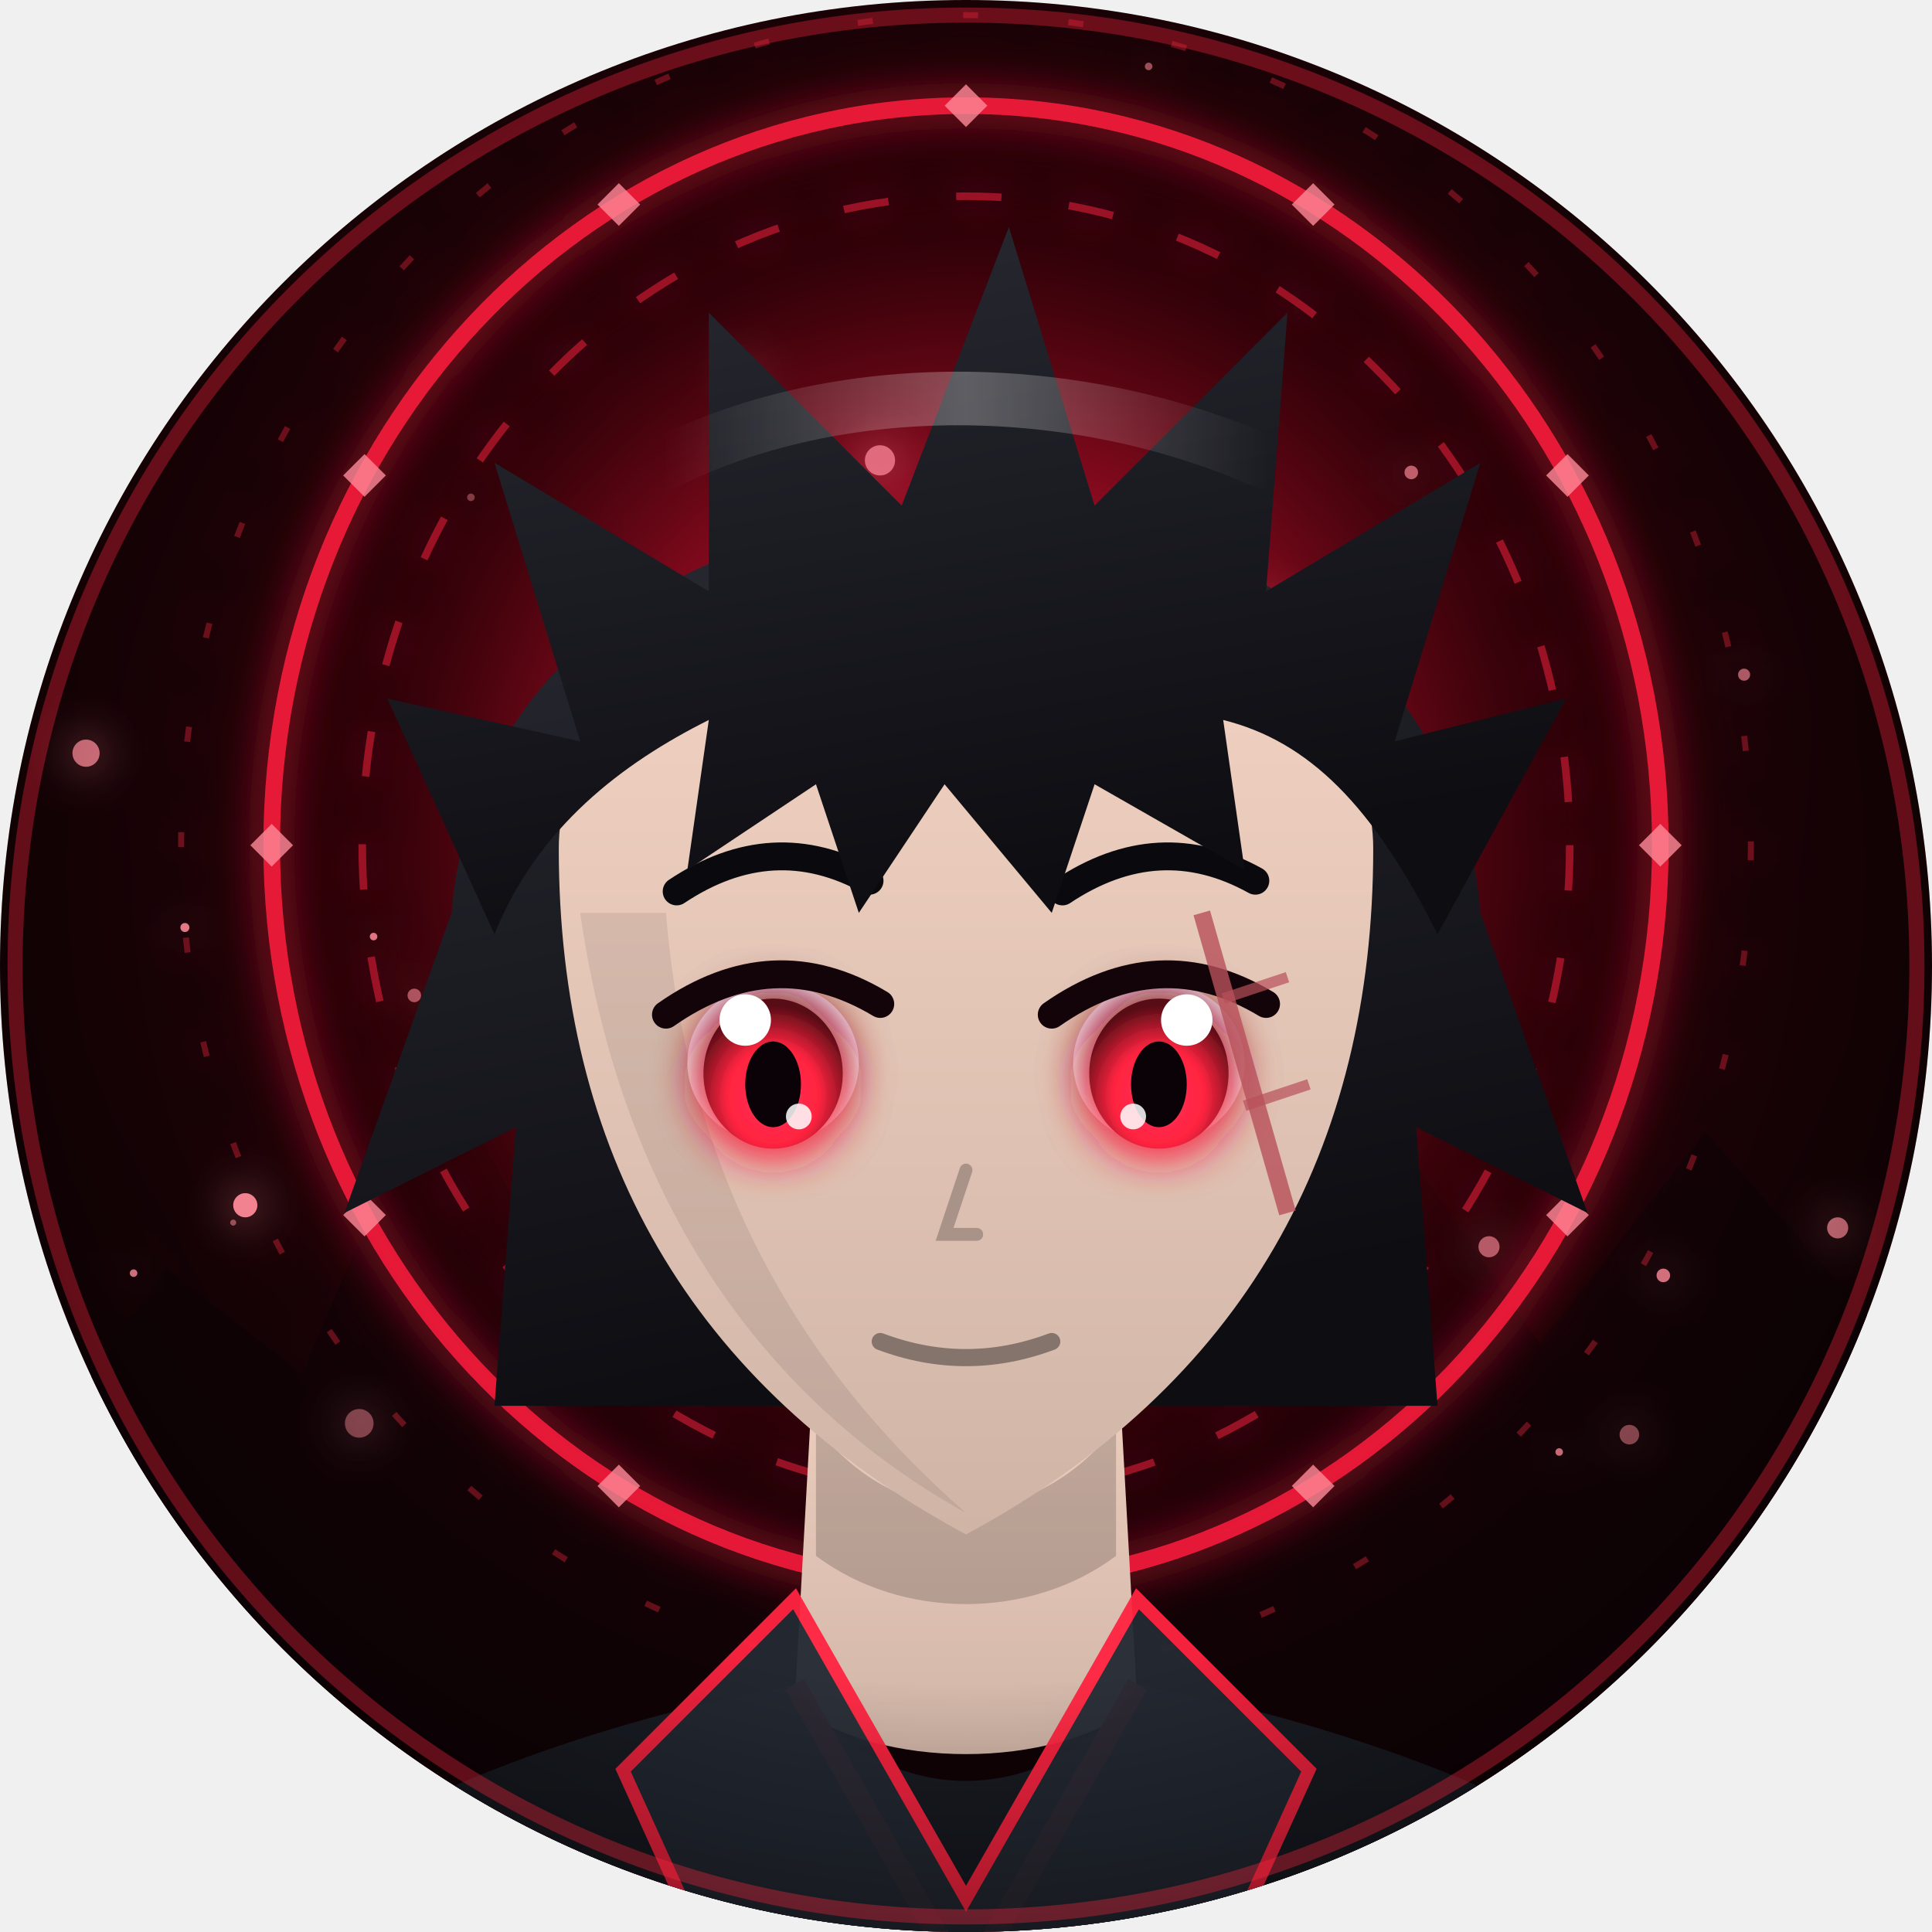
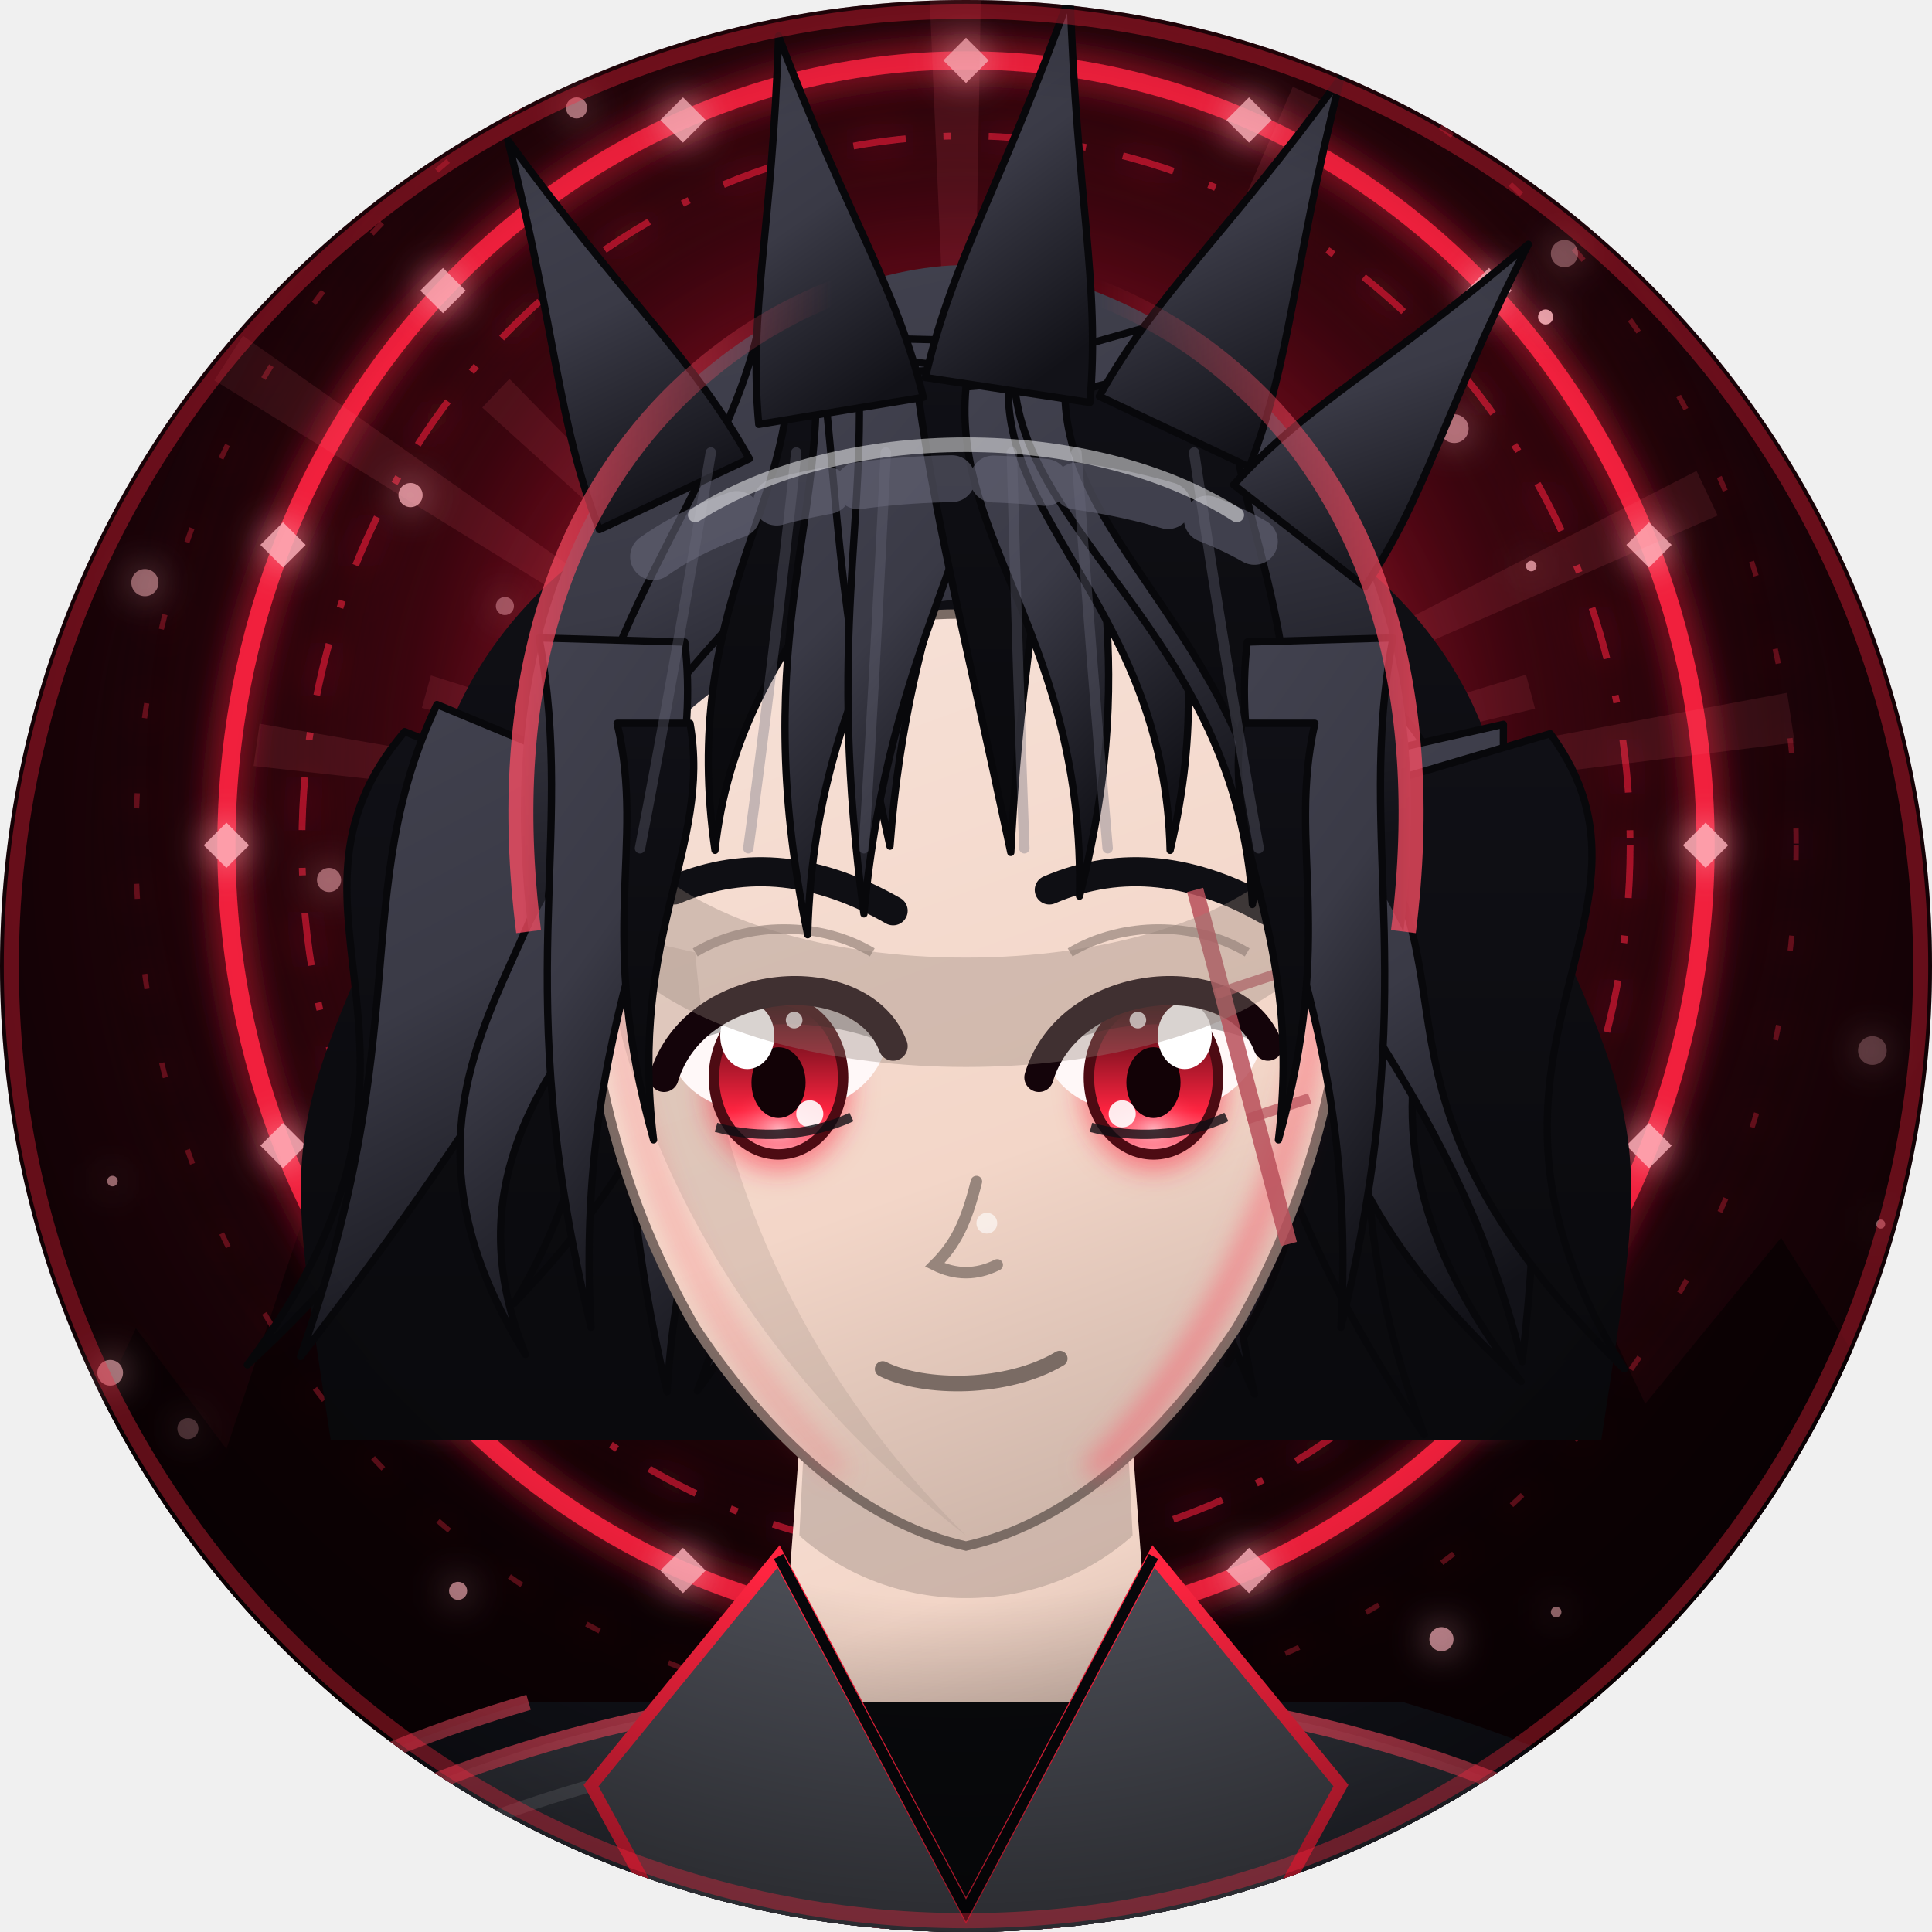
<svg xmlns="http://www.w3.org/2000/svg" viewBox="0 0 256 256" width="256" height="256">
  <defs>
-     <radialGradient id="sky" cx="50%" cy="38%" r="75%">
-       <stop offset="0" stop-color="#2a0309" />
+     <radialGradient id="sky" cx="50%" cy="40%" r="78%">
+       <stop offset="0" stop-color="#3a0610" />
      <stop offset="1" stop-color="#0a0103" />
    </radialGradient>
-     <radialGradient id="portal" cx="50%" cy="50%" r="50%">
-       <stop offset="0" stop-color="#ff6070" stop-opacity="0.95" />
-       <stop offset="0.35" stop-color="#c8102e" stop-opacity="0.85" />
-       <stop offset="0.75" stop-color="#3a0008" stop-opacity="0.6" />
-       <stop offset="1" stop-color="#3a0008" stop-opacity="0" />
-     </radialGradient>
-     <linearGradient id="hair" x1="0" y1="0" x2="0.3" y2="1">
-       <stop offset="0" stop-color="#2a2a33" />
-       <stop offset="1" stop-color="#0d0d12" />
-     </linearGradient>
-     <linearGradient id="hairShine" x1="0" y1="0" x2="1" y2="0">
-       <stop offset="0" stop-color="#fff" stop-opacity="0" />
-       <stop offset="0.5" stop-color="#fff" stop-opacity="0.35" />
-       <stop offset="1" stop-color="#fff" stop-opacity="0" />
-     </linearGradient>
-     <linearGradient id="skin" x1="0" y1="0" x2="0" y2="1">
-       <stop offset="0" stop-color="#f2d2c2" />
-       <stop offset="1" stop-color="#d0b5a7" />
-     </linearGradient>
-     <linearGradient id="outfit" x1="0" y1="0" x2="0" y2="1">
-       <stop offset="0" stop-color="#1a1d24" />
-       <stop offset="1" stop-color="#0a0b0f" />
-     </linearGradient>
-     <radialGradient id="iris" cx="50%" cy="65%" r="60%">
-       <stop offset="0" stop-color="#ff3156" />
-       <stop offset="0.55" stop-color="#ff2440" />
-       <stop offset="1" stop-color="#590d16" />
+     <radialGradient id="portal" cx="50%" cy="46%" r="52%">
+       <stop offset="0" stop-color="#ff6a7a" stop-opacity="0.95" />
+       <stop offset="0.28" stop-color="#c8102e" stop-opacity="0.9" />
+       <stop offset="0.62" stop-color="#460610" stop-opacity="0.65" />
+       <stop offset="1" stop-color="#0a0103" stop-opacity="0" />
+     </radialGradient>
+     <linearGradient id="hair" x1="0.2" y1="0" x2="0.5" y2="1">
+       <stop offset="0" stop-color="#41414e" />
+       <stop offset="0.45" stop-color="#3a3a46" />
+       <stop offset="1" stop-color="#121218" />
+     </linearGradient>
+     <linearGradient id="hairDark" x1="0" y1="0" x2="0" y2="1">
+       <stop offset="0" stop-color="#101016" />
+       <stop offset="1" stop-color="#0a0a0d" />
+     </linearGradient>
+     <linearGradient id="hairRim" x1="0" y1="0" x2="1" y2="0">
+       <stop offset="0" stop-color="#ff4d64" stop-opacity="0.75" />
+       <stop offset="0.35" stop-color="#ff4d64" stop-opacity="0" />
+       <stop offset="0.65" stop-color="#ff4d64" stop-opacity="0" />
+       <stop offset="1" stop-color="#ff4d64" stop-opacity="0.75" />
+     </linearGradient>
+     <linearGradient id="skin" x1="0.3" y1="0" x2="0.6" y2="1">
+       <stop offset="0" stop-color="#f6e0d6" />
+       <stop offset="0.6" stop-color="#f3d6c8" />
+       <stop offset="1" stop-color="#ccb4a8" />
+     </linearGradient>
+     <linearGradient id="outfit" x1="0.2" y1="0" x2="0.6" y2="1">
+       <stop offset="0" stop-color="#3d3f47" />
+       <stop offset="0.5" stop-color="#22252e" />
+       <stop offset="1" stop-color="#0b0c10" />
+     </linearGradient>
+     <linearGradient id="iris" x1="0" y1="0" x2="0" y2="1">
+       <stop offset="0" stop-color="#38080e" />
+       <stop offset="0.38" stop-color="#9e1628" />
+       <stop offset="0.72" stop-color="#ff2440" />
+       <stop offset="1" stop-color="#ff9ca9" />
+     </linearGradient>
+     <radialGradient id="irisGlow" cx="50%" cy="78%" r="55%">
+       <stop offset="0" stop-color="#ffbdc6" stop-opacity="0.9" />
+       <stop offset="1" stop-color="#ff2440" stop-opacity="0" />
    </radialGradient>
    <radialGradient id="blush" cx="50%" cy="50%" r="50%">
-       <stop offset="0" stop-color="#ff6b7d" stop-opacity="0.28" />
-       <stop offset="1" stop-color="#ff6b7d" stop-opacity="0" />
+       <stop offset="0" stop-color="#ff5d78" stop-opacity="0.32" />
+       <stop offset="1" stop-color="#ff5d78" stop-opacity="0" />
+     </radialGradient>
+     <radialGradient id="vig" cx="50%" cy="44%" r="70%">
+       <stop offset="0.55" stop-color="#000" stop-opacity="0" />
+       <stop offset="1" stop-color="#000" stop-opacity="0.78" />
    </radialGradient>
    <filter id="glow" x="-50%" y="-50%" width="200%" height="200%">
-       <feGaussianBlur stdDeviation="3" result="b" />
+       <feGaussianBlur stdDeviation="2.4" result="b" />
      <feMerge>
        <feMergeNode in="b" />
        <feMergeNode in="SourceGraphic" />
      </feMerge>
    </filter>
-     <filter id="soft" x="-50%" y="-50%" width="200%" height="200%">
-       <feGaussianBlur stdDeviation="6" />
+     <filter id="bigGlow" x="-50%" y="-50%" width="200%" height="200%">
+       <feGaussianBlur stdDeviation="7" />
    </filter>
-     <filter id="eyeGlow" x="-100%" y="-100%" width="300%" height="300%">
-       <feGaussianBlur stdDeviation="2.2" result="b" />
-       <feMerge>
-         <feMergeNode in="b" />
-         <feMergeNode in="b" />
-         <feMergeNode in="SourceGraphic" />
-       </feMerge>
+     <filter id="soft" x="-20%" y="-20%" width="140%" height="140%">
+       <feGaussianBlur stdDeviation="1.2" />
    </filter>
    <clipPath id="circle">
      <circle cx="128" cy="128" r="128" />
    </clipPath>
+     <clipPath id="faceClip">
+       <path d="M91 104 C91 74 165 74 165 104 C165 122 162 136 154 150 C146 162 137 169 128 171 C119 169 110 162 102 150 C94 136 91 122 91 104 Z" />
+     </clipPath>
  </defs>
  <g clip-path="url(#circle)">
    <rect width="256" height="256" fill="url(#sky)" />
-     <path d="M0 200 L22 168 L40 182 L58 140 L74 170 L96 150 L112 176 L136 132 L160 172 L182 146 L204 178 L226 150 L256 184 L256 256 L0 256 Z" fill="#100205" opacity="0.9" />
-     <ellipse cx="128" cy="112" rx="104" ry="108" fill="url(#portal)" />
+     <path d="M0 214 L18 176 L30 192 L44 150 L58 184 L74 164 L88 190 L104 156 L118 186 L138 140 L156 182 L170 160 L186 190 L202 152 L218 186 L236 164 L256 196 L256 256 L0 256 Z" fill="#0e0104" opacity="0.95" />
+     <ellipse cx="128" cy="112" rx="116" ry="120" fill="url(#portal)" />
+     <ellipse cx="128" cy="112" rx="58" ry="62" fill="#ff6a7a" opacity="0.18" filter="url(#bigGlow)" />
    <g fill="none" stroke="#ff2440" filter="url(#glow)">
-       <ellipse cx="128" cy="112" rx="92" ry="98" stroke-width="2.2" opacity="0.85" />
-       <ellipse cx="128" cy="112" rx="80" ry="86" stroke-width="1" opacity="0.5" stroke-dasharray="6 9" />
-       <ellipse cx="128" cy="112" rx="104" ry="110" stroke-width="0.8" opacity="0.35" stroke-dasharray="2 12" />
-     </g>
-     <rect x="218.0" y="110.0" width="4" height="4" transform="rotate(45 220.0 112.0)" fill="#ff8a99" opacity="0.8" />
-     <rect x="205.7" y="159.0" width="4" height="4" transform="rotate(45 207.7 161.0)" fill="#ff8a99" opacity="0.8" />
-     <rect x="172.0" y="194.9" width="4" height="4" transform="rotate(45 174.0 196.9)" fill="#ff8a99" opacity="0.8" />
-     <rect x="126.0" y="208.0" width="4" height="4" transform="rotate(45 128.0 210.0)" fill="#ff8a99" opacity="0.8" />
-     <rect x="80.0" y="194.9" width="4" height="4" transform="rotate(45 82.0 196.9)" fill="#ff8a99" opacity="0.8" />
-     <rect x="46.3" y="159.0" width="4" height="4" transform="rotate(45 48.3 161.0)" fill="#ff8a99" opacity="0.8" />
-     <rect x="34.0" y="110.0" width="4" height="4" transform="rotate(45 36.0 112.0)" fill="#ff8a99" opacity="0.8" />
-     <rect x="46.3" y="61.0" width="4" height="4" transform="rotate(45 48.3 63.0)" fill="#ff8a99" opacity="0.8" />
-     <rect x="80.0" y="25.1" width="4" height="4" transform="rotate(45 82.0 27.1)" fill="#ff8a99" opacity="0.8" />
-     <rect x="126.0" y="12.0" width="4" height="4" transform="rotate(45 128.0 14.0)" fill="#ff8a99" opacity="0.8" />
-     <rect x="172.0" y="25.1" width="4" height="4" transform="rotate(45 174.0 27.1)" fill="#ff8a99" opacity="0.8" />
-     <rect x="205.7" y="61.0" width="4" height="4" transform="rotate(45 207.7 63.0)" fill="#ff8a99" opacity="0.8" />
+       <ellipse cx="128" cy="112" rx="98" ry="104" stroke-width="2.4" opacity="0.9" />
+       <ellipse cx="128" cy="112" rx="88" ry="94" stroke-width="0.9" opacity="0.55" stroke-dasharray="7 5 1 5" />
+       <ellipse cx="128" cy="112" rx="110" ry="116" stroke-width="0.7" opacity="0.35" stroke-dasharray="2 10" />
+     </g>
+     <g filter="url(#glow)" opacity="0.85">
+       <path d="M226.0 109.0 l3 3 l-3 3 l-3 -3 Z" fill="#ffb3bc" />
+       <path d="M218.5 148.8 l3 3 l-3 3 l-3 -3 Z" fill="#ffb3bc" />
+       <path d="M197.3 182.5 l3 3 l-3 3 l-3 -3 Z" fill="#ffb3bc" />
+       <path d="M165.5 205.1 l3 3 l-3 3 l-3 -3 Z" fill="#ffb3bc" />
+       <path d="M128.0 213.0 l3 3 l-3 3 l-3 -3 Z" fill="#ffb3bc" />
+       <path d="M90.5 205.1 l3 3 l-3 3 l-3 -3 Z" fill="#ffb3bc" />
+       <path d="M58.7 182.5 l3 3 l-3 3 l-3 -3 Z" fill="#ffb3bc" />
+       <path d="M37.5 148.8 l3 3 l-3 3 l-3 -3 Z" fill="#ffb3bc" />
+       <path d="M30.0 109.0 l3 3 l-3 3 l-3 -3 Z" fill="#ffb3bc" />
+       <path d="M37.5 69.2 l3 3 l-3 3 l-3 -3 Z" fill="#ffb3bc" />
+       <path d="M58.7 35.5 l3 3 l-3 3 l-3 -3 Z" fill="#ffb3bc" />
+       <path d="M90.5 12.9 l3 3 l-3 3 l-3 -3 Z" fill="#ffb3bc" />
+       <path d="M128.0 5.0 l3 3 l-3 3 l-3 -3 Z" fill="#ffb3bc" />
+       <path d="M165.5 12.9 l3 3 l-3 3 l-3 -3 Z" fill="#ffb3bc" />
+       <path d="M197.3 35.5 l3 3 l-3 3 l-3 -3 Z" fill="#ffb3bc" />
+       <path d="M218.5 69.2 l3 3 l-3 3 l-3 -3 Z" fill="#ffb3bc" />
+     </g>
+     <path d="M128 112 L28.4 50.4 L32.2 44.5 Z" fill="#ff6a7a" opacity="0.12" />
+     <path d="M128 112 L202.2 89.4 L203.4 93.9 Z" fill="#ff6a7a" opacity="0.12" />
+     <path d="M128 112 L236.8 91.8 L237.8 98.4 Z" fill="#ff6a7a" opacity="0.12" />
+     <path d="M128 112 L171.3 11.5 L177.2 14.2 Z" fill="#ff6a7a" opacity="0.12" />
+     <path d="M128 112 L33.6 101.5 L34.4 95.9 Z" fill="#ff6a7a" opacity="0.12" />
+     <path d="M128 112 L224.8 62.4 L227.6 68.3 Z" fill="#ff6a7a" opacity="0.12" />
+     <path d="M128 112 L63.9 54.0 L67.5 50.2 Z" fill="#ff6a7a" opacity="0.12" />
+     <path d="M128 112 L55.9 93.8 L57.1 89.5 Z" fill="#ff6a7a" opacity="0.12" />
+     <path d="M128 112 L123.1 -2.2 L130.0 -2.3 Z" fill="#ff6a7a" opacity="0.12" />
    <g filter="url(#glow)">
-       <circle cx="47.6" cy="188.6" r="1.9" fill="#ff8a99" opacity="0.44" />
-       <circle cx="243.5" cy="162.7" r="1.4" fill="#ff8a99" opacity="0.82" />
-       <circle cx="11.4" cy="99.8" r="1.8" fill="#ff8a99" opacity="0.81" />
-       <circle cx="62.4" cy="65.9" r="0.5" fill="#ff8a99" opacity="0.40" />
-       <circle cx="127.0" cy="177.2" r="1.7" fill="#ff8a99" opacity="0.93" />
-       <circle cx="54.9" cy="131.9" r="0.9" fill="#ff8a99" opacity="0.58" />
-       <circle cx="99.0" cy="49.4" r="1.7" fill="#ff8a99" opacity="0.44" />
-       <circle cx="229.6" cy="37.0" r="1.2" fill="#ff8a99" opacity="0.67" />
-       <circle cx="24.5" cy="122.9" r="0.6" fill="#ff8a99" opacity="0.87" />
-       <circle cx="152.2" cy="8.8" r="0.5" fill="#ff8a99" opacity="0.56" />
-       <circle cx="231.1" cy="89.4" r="0.8" fill="#ff8a99" opacity="0.63" />
-       <circle cx="32.5" cy="159.7" r="1.6" fill="#ff8a99" opacity="0.94" />
-       <circle cx="197.3" cy="165.2" r="1.4" fill="#ff8a99" opacity="0.63" />
-       <circle cx="206.6" cy="192.4" r="0.5" fill="#ff8a99" opacity="0.78" />
-       <circle cx="49.5" cy="124.1" r="0.5" fill="#ff8a99" opacity="0.85" />
-       <circle cx="215.9" cy="190.1" r="1.3" fill="#ff8a99" opacity="0.51" />
-       <circle cx="168.1" cy="80.8" r="1.7" fill="#ff8a99" opacity="0.67" />
-       <circle cx="9.0" cy="11.4" r="0.9" fill="#ff8a99" opacity="0.39" />
-       <circle cx="161.9" cy="112.2" r="0.7" fill="#ff8a99" opacity="0.85" />
-       <circle cx="220.4" cy="169.0" r="0.9" fill="#ff8a99" opacity="0.80" />
-       <circle cx="116.6" cy="61.0" r="2.0" fill="#ff8a99" opacity="0.73" />
-       <circle cx="242.5" cy="12.6" r="1.2" fill="#ff8a99" opacity="0.72" />
-       <circle cx="30.9" cy="162.0" r="0.4" fill="#ff8a99" opacity="0.52" />
-       <circle cx="17.7" cy="168.7" r="0.5" fill="#ff8a99" opacity="0.94" />
-       <circle cx="205.5" cy="153.7" r="0.7" fill="#ff8a99" opacity="0.67" />
-       <circle cx="187.0" cy="62.6" r="0.9" fill="#ff8a99" opacity="0.67" />
-     </g>
-     <g transform="translate(128 138) scale(1.42) translate(-128 -124)">
-       <path d="M80 112 L70 140 L86 132 L84 158 L172 158 L170 132 L186 140 L176 112 C172 62 84 62 80 112 Z" fill="url(#hair)" />
-       <path d="M114 150 L142 150 L144 186 C136 192 120 192 112 186 Z" fill="url(#skin)" />
-       <path d="M114 160 C122 170 134 170 142 160 L142 172 C134 178 122 178 114 172 Z" fill="#000" opacity="0.18" />
-       <path d="M28 256 C34 214 70 192 112 184 C120 196 136 196 144 184 C186 192 222 214 228 256 Z" fill="url(#outfit)" />
-       <path d="M112 184 L128 212 L144 184" fill="none" stroke="#ff2440" stroke-width="2" opacity="0.8" />
-       <path d="M96 192 L112 176 L128 204 L144 176 L160 192 L150 214 L128 222 L106 214 Z" fill="#242932" stroke="#ff2440" stroke-width="1.2" opacity="0.95" />
-       <path d="M90 106 C90 76 166 76 166 106 C166 134 154 156 128 170 C102 156 90 134 90 106 Z" fill="url(#skin)" />
-       <path d="M92 112 C96 140 110 158 128 168 C112 154 102 136 100 112 Z" fill="#000" opacity="0.08" />
-       <ellipse cx="110" cy="126" rx="8" ry="7.5" fill="#fff" />
-       <g filter="url(#eyeGlow)">
-         <ellipse cx="110" cy="127" rx="6.5" ry="7" fill="url(#iris)" />
+       <circle cx="206.2" cy="213.6" r="0.7" fill="#ffb3bc" opacity="0.73" />
+       <circle cx="81.4" cy="83.6" r="1.0" fill="#ffb3bc" opacity="0.46" />
+       <circle cx="207.3" cy="33.6" r="1.8" fill="#ffb3bc" opacity="0.42" />
+       <circle cx="125.9" cy="118.5" r="0.6" fill="#ffb3bc" opacity="0.70" />
+       <circle cx="24.9" cy="189.3" r="1.4" fill="#ffb3bc" opacity="0.33" />
+       <circle cx="19.2" cy="77.2" r="1.8" fill="#ffb3bc" opacity="0.59" />
+       <circle cx="62.2" cy="104.4" r="0.6" fill="#ffb3bc" opacity="0.82" />
+       <circle cx="191.0" cy="217.2" r="1.6" fill="#ffb3bc" opacity="0.84" />
+       <circle cx="157.8" cy="104.2" r="1.7" fill="#ffb3bc" opacity="0.93" />
+       <circle cx="14.9" cy="156.5" r="0.7" fill="#ffb3bc" opacity="0.70" />
+       <circle cx="14.6" cy="181.9" r="1.7" fill="#ffb3bc" opacity="0.92" />
+       <circle cx="140.3" cy="58.4" r="1.5" fill="#ffb3bc" opacity="0.56" />
+       <circle cx="203.5" cy="119.1" r="0.5" fill="#ffb3bc" opacity="0.34" />
+       <circle cx="76.4" cy="14.3" r="1.4" fill="#ffb3bc" opacity="0.66" />
+       <circle cx="53.5" cy="184.7" r="1.8" fill="#ffb3bc" opacity="0.85" />
+       <circle cx="75.3" cy="164.9" r="1.1" fill="#ffb3bc" opacity="0.50" />
+       <circle cx="248.1" cy="139.2" r="1.9" fill="#ffb3bc" opacity="0.34" />
+       <circle cx="124.4" cy="134.8" r="0.6" fill="#ffb3bc" opacity="0.83" />
+       <circle cx="2.7" cy="63.3" r="0.5" fill="#ffb3bc" opacity="0.85" />
+       <circle cx="21.9" cy="216.5" r="1.7" fill="#ffb3bc" opacity="0.80" />
+       <circle cx="43.6" cy="116.6" r="1.6" fill="#ffb3bc" opacity="0.50" />
+       <circle cx="77.9" cy="116.9" r="1.9" fill="#ffb3bc" opacity="0.82" />
+       <circle cx="192.7" cy="56.8" r="1.9" fill="#ffb3bc" opacity="0.55" />
+       <circle cx="129.4" cy="41.5" r="0.8" fill="#ffb3bc" opacity="0.46" />
+       <circle cx="139.4" cy="73.7" r="1.4" fill="#ffb3bc" opacity="0.52" />
+       <circle cx="93.4" cy="123.3" r="1.5" fill="#ffb3bc" opacity="0.55" />
+       <circle cx="66.9" cy="80.3" r="1.2" fill="#ffb3bc" opacity="0.42" />
+       <circle cx="160.3" cy="123.4" r="1.3" fill="#ffb3bc" opacity="0.81" />
+       <circle cx="60.7" cy="210.8" r="1.2" fill="#ffb3bc" opacity="0.78" />
+       <circle cx="204.8" cy="42.0" r="1.0" fill="#ffb3bc" opacity="0.91" />
+       <circle cx="202.9" cy="75.0" r="0.7" fill="#ffb3bc" opacity="0.72" />
+       <circle cx="93.1" cy="140.1" r="1.0" fill="#ffb3bc" opacity="0.35" />
+       <circle cx="54.4" cy="65.6" r="1.6" fill="#ffb3bc" opacity="0.72" />
+       <circle cx="249.2" cy="162.2" r="0.6" fill="#ffb3bc" opacity="0.71" />
+     </g>
+     <g transform="translate(128 140) scale(1.38) translate(-128 -124)">
+       <path d="M22 256 C30 214 52 196 86 186 L170 186 C204 196 226 214 234 256 Z" fill="#12131a" />
+       <path d="M22 256 C30 214 52 196 86 186" stroke="#ff4d64" stroke-width="1.5" fill="none" opacity="0.7" />
+       <path d="M76 102 C62 132.0 62.4 130.8 67.0 160.8 L189.0 160.8 C193.6 130.8 194 132.0 180 102 C174 52 82 52 76 102 Z" fill="url(#hairDark)" />
+       <path d="M89.9 99.2 C73.4 116.1 88.8 126.2 59.0 153.6 C81.7 123.4 59.2 110.4 74.1 92.8 Z" fill="url(#hairDark)" stroke="#08080b" stroke-width="0.7" stroke-linejoin="round" />
+       <path d="M99.1 99.3 C88.4 116.3 85.0 125.8 64.1 152.8 C75.2 121.7 68.7 108.1 77.2 90.2 Z" fill="url(#hair)" stroke="#08080b" stroke-width="0.7" stroke-linejoin="round" />
+       <path d="M101.7 94.6 C110.1 112.3 73.9 123.6 85.7 152.6 C67.1 122.6 96.7 110.3 86.8 92.5 Z" fill="url(#hair)" stroke="#08080b" stroke-width="0.7" stroke-linejoin="round" />
+       <path d="M109.3 95.0 C95.5 111.3 110.0 121.2 84.6 147.7 C102.0 118.9 79.6 106.8 91.5 89.9 Z" fill="url(#hairDark)" stroke="#08080b" stroke-width="0.7" stroke-linejoin="round" />
+       <path d="M117.3 92.7 C118.0 112.0 101.2 124.4 99.3 156.2 C91.5 123.3 98.6 109.9 95.8 90.3 Z" fill="url(#hair)" stroke="#08080b" stroke-width="0.7" stroke-linejoin="round" />
+       <path d="M123.9 92.6 C111.9 112.0 125.4 124.2 102.2 156.1 C115.3 122.6 91.7 108.8 101.4 89.0 Z" fill="url(#hair)" stroke="#08080b" stroke-width="0.7" stroke-linejoin="round" />
+       <path d="M129.0 91.2 C131.7 109.4 111.6 121.1 113.2 151.1 C102.4 120.3 113.4 107.7 108.6 89.4 Z" fill="url(#hairDark)" stroke="#08080b" stroke-width="0.7" stroke-linejoin="round" />
+       <path d="M132.7 90.9 C125.7 108.9 131.8 120.6 118.0 150.4 C124.8 119.8 111.8 107.3 117.2 89.1 Z" fill="url(#hair)" stroke="#08080b" stroke-width="0.7" stroke-linejoin="round" />
+       <path d="M139.2 90.6 C138.5 110.7 130.3 124.0 126.8 157.4 C122.9 123.5 123.8 109.8 122.9 89.5 Z" fill="url(#hair)" stroke="#08080b" stroke-width="0.7" stroke-linejoin="round" />
+       <path d="M146.8 88.6 C140.7 106.0 160.1 118.2 147.2 147.7 C151.4 119.7 123.4 109.0 127.6 92.0 Z" fill="url(#hairDark)" stroke="#08080b" stroke-width="0.7" stroke-linejoin="round" />
+       <path d="M153.4 89.2 C142.8 108.2 173.6 121.4 153.1 153.5 C164.5 122.8 124.7 111.0 133.3 92.4 Z" fill="url(#hair)" stroke="#08080b" stroke-width="0.7" stroke-linejoin="round" />
+       <path d="M157.0 90.8 C162.8 110.3 148.2 123.6 155.7 156.4 C141.4 124.3 149.2 111.6 141.9 92.3 Z" fill="url(#hair)" stroke="#08080b" stroke-width="0.7" stroke-linejoin="round" />
+       <path d="M165.4 90.1 C175.0 110.7 158.8 125.3 172.0 160.3 C149.9 127.5 157.4 115.0 145.8 94.8 Z" fill="url(#hairDark)" stroke="#08080b" stroke-width="0.7" stroke-linejoin="round" />
+       <path d="M169.7 91.0 C186.0 109.8 156.4 123.2 181.3 155.2 C149.2 125.5 171.6 114.3 153.7 96.1 Z" fill="url(#hair)" stroke="#08080b" stroke-width="0.7" stroke-linejoin="round" />
+       <path d="M179.6 92.1 C179.4 109.9 185.0 122.8 181.4 153.3 C174.4 125.2 158.3 114.7 156.2 97.4 Z" fill="url(#hair)" stroke="#08080b" stroke-width="0.7" stroke-linejoin="round" />
+       <path d="M184.1 93.0 C197.2 110.7 172.3 123.7 191.2 154.0 C163.2 126.4 178.9 116.1 163.9 99.0 Z" fill="url(#hairDark)" stroke="#08080b" stroke-width="0.7" stroke-linejoin="round" />
+       <path d="M113 148 L143 148 L146 188 C137 196 119 196 110 188 Z" fill="url(#skin)" />
+       <path d="M113 150 C120 166 136 166 143 150 L144 170 C135 178 121 178 112 170 Z" fill="#97857c" opacity="0.4" />
+       <path d="M98 196 C108 200 118 198 124 194 M158 196 C148 200 138 198 132 194" stroke="#aa968c" stroke-width="1" fill="none" opacity="0.6" />
+       <path d="M24 256 C30 214 66 192 106 186 C116 200 140 200 150 186 C190 192 226 214 232 256 Z" fill="url(#outfit)" />
+       <path d="M64 220 C74 236 78 248 76 256 M192 220 C182 236 178 248 180 256 M96 208 C104 226 104 244 100 256 M160 208 C152 226 152 244 156 256" stroke="#07070a" stroke-width="1.4" fill="none" opacity="0.7" />
+       <path d="M38 238 C46 216 64 202 92 194" stroke="#7a7c82" stroke-width="1.2" fill="none" opacity="0.45" />
+       <path d="M24 256 C30 214 66 192 106 186" stroke="#ff4d64" stroke-width="1.6" fill="none" opacity="0.75" />
+       <path d="M232 256 C226 214 190 192 150 186" stroke="#ff4d64" stroke-width="1.6" fill="none" opacity="0.75" />
+       <path d="M106 186 L128 222 L150 186" fill="#090a0d" stroke="#ff2440" stroke-width="1.6" />
+       <path d="M92 194 L110 172 L128 206 L146 172 L164 194 L152 216 L128 226 L104 216 Z" fill="#4a4c54" stroke="#ff2440" stroke-width="1.2" />
+       <path d="M110 172 L128 206 L146 172" stroke="#07070a" stroke-width="1" fill="none" />
+       <path d="M91 104 C91 74 165 74 165 104 C165 122 162 136 154 150 C146 162 137 169 128 171 C119 169 110 162 102 150 C94 136 91 122 91 104 Z" fill="url(#skin)" stroke="#7a6b64" stroke-width="0.9" />
+       <path d="M93 112 C96 136 110 156 128 170 C114 156 104 138 102 114 Z" fill="#aa968c" opacity="0.28" />
+       <path d="M163 108 C162 130 154 150 140 164" stroke="#ff4d64" stroke-width="2" fill="none" opacity="0.55" filter="url(#soft)" />
+       <path d="M93 108 C94 130 102 150 116 164" stroke="#ff4d64" stroke-width="1.4" fill="none" opacity="0.35" filter="url(#soft)" />
+       <g filter="url(#soft)" opacity="0.5">
+         <ellipse cx="110" cy="127" rx="7.0" ry="8" fill="#ff2440" />
      </g>
-       <ellipse cx="110" cy="128" rx="2.6" ry="4" fill="#0a0206" />
-       <circle cx="107.4" cy="122" r="2.4" fill="#fff" />
-       <circle cx="112.4" cy="131" r="1.2" fill="#fff" opacity="0.85" />
-       <path d="M100 121.5 Q 110 114.5 120 120.5" fill="none" stroke="#120408" stroke-width="2.6" stroke-linecap="round" />
-       <path d="M101 110 Q 110 104 119 109" fill="none" stroke="#0a0a0e" stroke-width="2.6" stroke-linecap="round" />
-       <ellipse cx="146" cy="126" rx="8" ry="7.5" fill="#fff" />
-       <g filter="url(#eyeGlow)">
-         <ellipse cx="146" cy="127" rx="6.5" ry="7" fill="url(#iris)" />
+       <path d="M100 125 C102 117 118 117 120 124 C117 131.4 103 131.4 100 125 Z" fill="#fff8f8" />
+       <ellipse cx="110" cy="126" rx="6.2" ry="7.4" fill="url(#iris)" />
+       <ellipse cx="110" cy="129" rx="5.0" ry="3.6" fill="url(#irisGlow)" />
+       <ellipse cx="110" cy="126" rx="6.2" ry="7.4" fill="none" stroke="#4d0b13" stroke-width="1" />
+       <ellipse cx="110" cy="126.5" rx="2.6" ry="3.4" fill="#120206" />
+       <path d="M100 124 C102 117 118 117 120 123 L120 122.6 C114 120.2 106 120.2 100 123.4 Z" fill="#000" opacity="0.3" />
+       <ellipse cx="107" cy="122" rx="2.6" ry="3.2" fill="#fff" />
+       <circle cx="113" cy="129.5" r="1.3" fill="#fff" opacity="0.9" />
+       <circle cx="111.5" cy="120.5" r="0.8" fill="#fff" opacity="0.8" />
+       <path d="M99 126 C102 116 118 115 121 123" fill="none" stroke="#14040a" stroke-width="2.8" stroke-linecap="round" />
+       <path d="M104.0 130.8 C108 131.9 113 131.7 117.0 129.8" stroke="#0e0e13" stroke-width="0.9" fill="none" opacity="0.8" />
+       <path d="M102 114 C107 111 114 111 119 114" stroke="#97857c" stroke-width="0.9" fill="none" opacity="0.7" />
+       <path d="M100 108 C107 105 114 106 121 110" stroke="#0f0f14" stroke-width="2.8" fill="none" stroke-linecap="round" />
+       <g filter="url(#soft)" opacity="0.5">
+         <ellipse cx="146" cy="127" rx="7.0" ry="8" fill="#ff2440" />
      </g>
-       <ellipse cx="146" cy="128" rx="2.6" ry="4" fill="#0a0206" />
-       <circle cx="148.6" cy="122" r="2.4" fill="#fff" />
-       <circle cx="143.6" cy="131" r="1.2" fill="#fff" opacity="0.85" />
-       <path d="M136 121.5 Q 146 114.5 156 120.5" fill="none" stroke="#120408" stroke-width="2.6" stroke-linecap="round" />
-       <path d="M137 110 Q 146 104 155 109" fill="none" stroke="#0a0a0e" stroke-width="2.6" stroke-linecap="round" />
-       <path d="M128 136 l -2 6 l 3 0" fill="none" stroke="#a99388" stroke-width="1.2" stroke-linecap="round" />
-       <path d="M120 152 Q 128 155 136 152" fill="none" stroke="#85746b" stroke-width="1.6" stroke-linecap="round" />
-       <path d="M150 112 L158 140" stroke="#b8505a" stroke-width="1.6" opacity="0.8" />
-       <path d="M152 120 l6 -2 M154 130 l6 -2" stroke="#b8505a" stroke-width="1" opacity="0.7" />
-       <path d="M84 114 L74 92 L92 96 L84 70 L104 82 L104 56 L122 74 L132 48 L140 74 L158 56 L156 82 L176 70 L168 96 L184 92 L172 114 C166 102 160 96 152 94 L154 108 L140 100 L136 112 L126 100 L118 112 L114 100 L102 108 L104 94 C96 98 88 104 84 114 Z" fill="url(#hair)" />
-       <path d="M100 70 C116 62 138 62 156 70" stroke="url(#hairShine)" stroke-width="5" fill="none" opacity="0.8" stroke-linecap="round" />
-     </g>
-     <radialGradient id="vig" cx="50%" cy="45%" r="70%">
-       <stop offset="0.6" stop-color="#000" stop-opacity="0" />
-       <stop offset="1" stop-color="#000" stop-opacity="0.75" />
-     </radialGradient>
+       <path d="M136 125 C138 117 154 117 156 124 C153 131.4 139 131.4 136 125 Z" fill="#fff8f8" />
+       <ellipse cx="146" cy="126" rx="6.2" ry="7.4" fill="url(#iris)" />
+       <ellipse cx="146" cy="129" rx="5.0" ry="3.6" fill="url(#irisGlow)" />
+       <ellipse cx="146" cy="126" rx="6.2" ry="7.4" fill="none" stroke="#4d0b13" stroke-width="1" />
+       <ellipse cx="146" cy="126.5" rx="2.6" ry="3.4" fill="#120206" />
+       <path d="M136 124 C138 117 154 117 156 123 L156 122.6 C150 120.2 142 120.2 136 123.4 Z" fill="#000" opacity="0.3" />
+       <ellipse cx="149" cy="122" rx="2.6" ry="3.2" fill="#fff" />
+       <circle cx="143" cy="129.5" r="1.3" fill="#fff" opacity="0.9" />
+       <circle cx="144.5" cy="120.5" r="0.8" fill="#fff" opacity="0.8" />
+       <path d="M135 126 C138 116 154 115 157 123" fill="none" stroke="#14040a" stroke-width="2.8" stroke-linecap="round" />
+       <path d="M140.0 130.8 C144 131.9 149 131.7 153.0 129.8" stroke="#0e0e13" stroke-width="0.9" fill="none" opacity="0.8" />
+       <path d="M138 114 C143 111 150 111 155 114" stroke="#97857c" stroke-width="0.9" fill="none" opacity="0.7" />
+       <path d="M136 108 C143 105 150 106 157 110" stroke="#0f0f14" stroke-width="2.8" fill="none" stroke-linecap="round" />
+       <path d="M129 136 C128 140 127 142 125 144 C127 145 129 145 131 144" fill="none" stroke="#97857c" stroke-width="1.1" stroke-linecap="round" />
+       <circle cx="130" cy="140" r="1" fill="#fff" opacity="0.6" />
+       <path d="M120 154 C124 156 132 156 137 153" fill="none" stroke="#7a6b64" stroke-width="1.5" stroke-linecap="round" />
+       <path d="M150 108 L159 142" stroke="#b8505a" stroke-width="1.6" opacity="0.85" />
+       <path d="M152 118 l6 -2 M155 130 l6 -2" stroke="#b8505a" stroke-width="1" opacity="0.7" />
+       <path d="M96 104 C108 118 148 118 160 104 L160 116 C146 128 110 128 96 116 Z" fill="#928078" opacity="0.35" clip-path="url(#faceClip)" />
+       <path d="M86 112 C80 64 112 48 128 48 C144 48 176 64 170 112 C160 92 148 82 128 80 C108 82 96 92 86 112 Z" fill="url(#hair)" />
+       <path d="M121.2 60.9 C116.4 75.9 97.7 84.6 87.9 108.6 C91.8 81.5 104.7 69.7 108.1 54.0 Z" fill="url(#hair)" stroke="#08080b" stroke-width="0.7" stroke-linejoin="round" />
+       <path d="M123.5 60.8 C123.2 74.2 106.2 82.4 103.9 104.2 C100.5 80.7 111.8 70.8 110.9 57.1 Z" fill="url(#hairDark)" stroke="#08080b" stroke-width="0.7" stroke-linejoin="round" />
+       <path d="M128.3 56.1 C129.2 73.2 113.5 84.1 112.8 112.3 C106.7 83.2 115.6 71.3 113.2 54.0 Z" fill="url(#hair)" stroke="#08080b" stroke-width="0.7" stroke-linejoin="round" />
+       <path d="M130.2 55.3 C130.5 69.9 122.5 79.5 120.7 103.8 C115.2 79.3 115.8 69.5 113.8 54.9 Z" fill="url(#hair)" stroke="#08080b" stroke-width="0.7" stroke-linejoin="round" />
+       <path d="M130.7 58.2 C130.4 74.0 120.6 84.2 118.2 110.3 C114.6 83.6 118.6 72.7 117.6 56.7 Z" fill="url(#hair)" stroke="#08080b" stroke-width="0.7" stroke-linejoin="round" />
+       <path d="M136.6 57.5 C137.0 71.5 133.5 81.0 132.3 104.4 C127.4 81.3 124.9 72.1 123.1 58.2 Z" fill="url(#hairDark)" stroke="#08080b" stroke-width="0.7" stroke-linejoin="round" />
+       <path d="M141.1 58.6 C138.3 73.5 145.3 83.6 138.9 108.6 C139.4 84.1 126.6 74.5 128.0 59.7 Z" fill="url(#hair)" stroke="#08080b" stroke-width="0.7" stroke-linejoin="round" />
+       <path d="M145.6 56.4 C143.4 70.5 153.2 80.4 147.6 104.2 C147.1 81.5 131.2 72.8 132.1 59.0 Z" fill="url(#hair)" stroke="#08080b" stroke-width="0.7" stroke-linejoin="round" />
+       <path d="M148.1 53.2 C146.1 69.6 161.0 81.4 155.5 109.4 C154.1 83.4 132.2 73.5 132.6 57.6 Z" fill="url(#hair)" stroke="#08080b" stroke-width="0.7" stroke-linejoin="round" />
+       <path d="M153.5 56.4 C152.1 71.5 162.6 82.4 158.0 108.1 C155.5 84.2 137.7 75.1 137.5 60.4 Z" fill="url(#hairDark)" stroke="#08080b" stroke-width="0.7" stroke-linejoin="round" />
+       <path d="M92.8 73.4 C88.7 62.9 88.7 54.5 84.0 36.0 C95.3 51.5 101.7 56.7 107.2 66.6 Z" fill="url(#hair)" stroke="#08080b" stroke-width="0.7" stroke-linejoin="round" />
+       <path d="M108.1 63.3 C107.1 52.4 109.4 44.6 110.0 26.0 C116.6 43.4 121.3 50.0 123.9 60.7 Z" fill="url(#hair)" stroke="#08080b" stroke-width="0.7" stroke-linejoin="round" />
+       <path d="M124.1 58.8 C126.7 47.5 131.4 40.4 138.0 22.0 C138.6 41.6 140.9 49.7 139.9 61.2 Z" fill="url(#hair)" stroke="#08080b" stroke-width="0.7" stroke-linejoin="round" />
+       <path d="M140.8 60.6 C146.3 50.7 152.7 45.5 164.0 30.0 C159.3 48.5 159.3 56.9 155.2 67.4 Z" fill="url(#hair)" stroke="#08080b" stroke-width="0.7" stroke-linejoin="round" />
+       <path d="M153.7 69.1 C160.9 61.2 168.2 57.8 182.0 46.0 C173.8 62.2 172.3 70.0 166.3 78.9 Z" fill="url(#hair)" stroke="#08080b" stroke-width="0.7" stroke-linejoin="round" />
+       <path d="M101.0 84.2 C103.3 104.0 90.1 117.1 92.0 150.0 C83.9 116.9 90.7 103.6 87.0 83.8 Z" fill="url(#hair)" stroke="#08080b" stroke-width="0.7" stroke-linejoin="round" />
+       <path d="M169.0 83.8 C165.3 103.6 172.1 116.9 164.0 150.0 C165.9 117.1 152.7 104.0 155.0 84.2 Z" fill="url(#hair)" stroke="#08080b" stroke-width="0.7" stroke-linejoin="round" />
+       <path d="M101.5 92.0 C103.6 104.0 95.6 112.0 98.0 132.0 C92.4 112.0 97.3 104.0 94.5 92.0 Z" fill="url(#hairDark)" stroke="#08080b" stroke-width="0.7" stroke-linejoin="round" />
+       <path d="M161.5 92.0 C158.8 104.0 163.6 112.0 158.0 132.0 C160.4 112.0 152.4 104.0 154.5 92.0 Z" fill="url(#hairDark)" stroke="#08080b" stroke-width="0.7" stroke-linejoin="round" />
+       <path d="M103.5 66 Q99.8 88 96.7 104" stroke="#6a6a7c" stroke-width="1" fill="none" opacity="0.35" stroke-linecap="round" />
+       <path d="M111.7 66 Q109.3 88 107.1 104" stroke="#6a6a7c" stroke-width="1" fill="none" opacity="0.35" stroke-linecap="round" />
+       <path d="M120.3 66 Q119.2 88 118.2 104" stroke="#6a6a7c" stroke-width="1" fill="none" opacity="0.35" stroke-linecap="round" />
+       <path d="M132.4 66 Q133.0 88 133.6 104" stroke="#6a6a7c" stroke-width="1" fill="none" opacity="0.35" stroke-linecap="round" />
+       <path d="M138.6 66 Q140.2 88 141.6 104" stroke="#6a6a7c" stroke-width="1" fill="none" opacity="0.35" stroke-linecap="round" />
+       <path d="M149.9 66 Q153.2 88 156.1 104" stroke="#6a6a7c" stroke-width="1" fill="none" opacity="0.35" stroke-linecap="round" />
+       <path d="M98 76 C112 66 144 66 158 76" stroke="#6a6a7c" stroke-width="4.5" fill="none" opacity="0.55" stroke-linecap="round" stroke-dasharray="9 4 5 3" />
+       <path d="M102 72 C116 63 140 63 154 72" stroke="#ffffff" stroke-width="1.4" fill="none" opacity="0.5" stroke-linecap="round" />
+       <path d="M86 112 C80 64 112 48 128 48 C144 48 176 64 170 112" stroke="url(#hairRim)" stroke-width="2.4" fill="none" />
+     </g>
    <rect width="256" height="256" fill="url(#vig)" />
-     <circle cx="128" cy="128" r="126" fill="none" stroke="#ff2440" stroke-width="2" opacity="0.35" />
+     <circle cx="128" cy="128" r="126.5" fill="none" stroke="#ff2440" stroke-width="2" opacity="0.35" />
  </g>
</svg>
